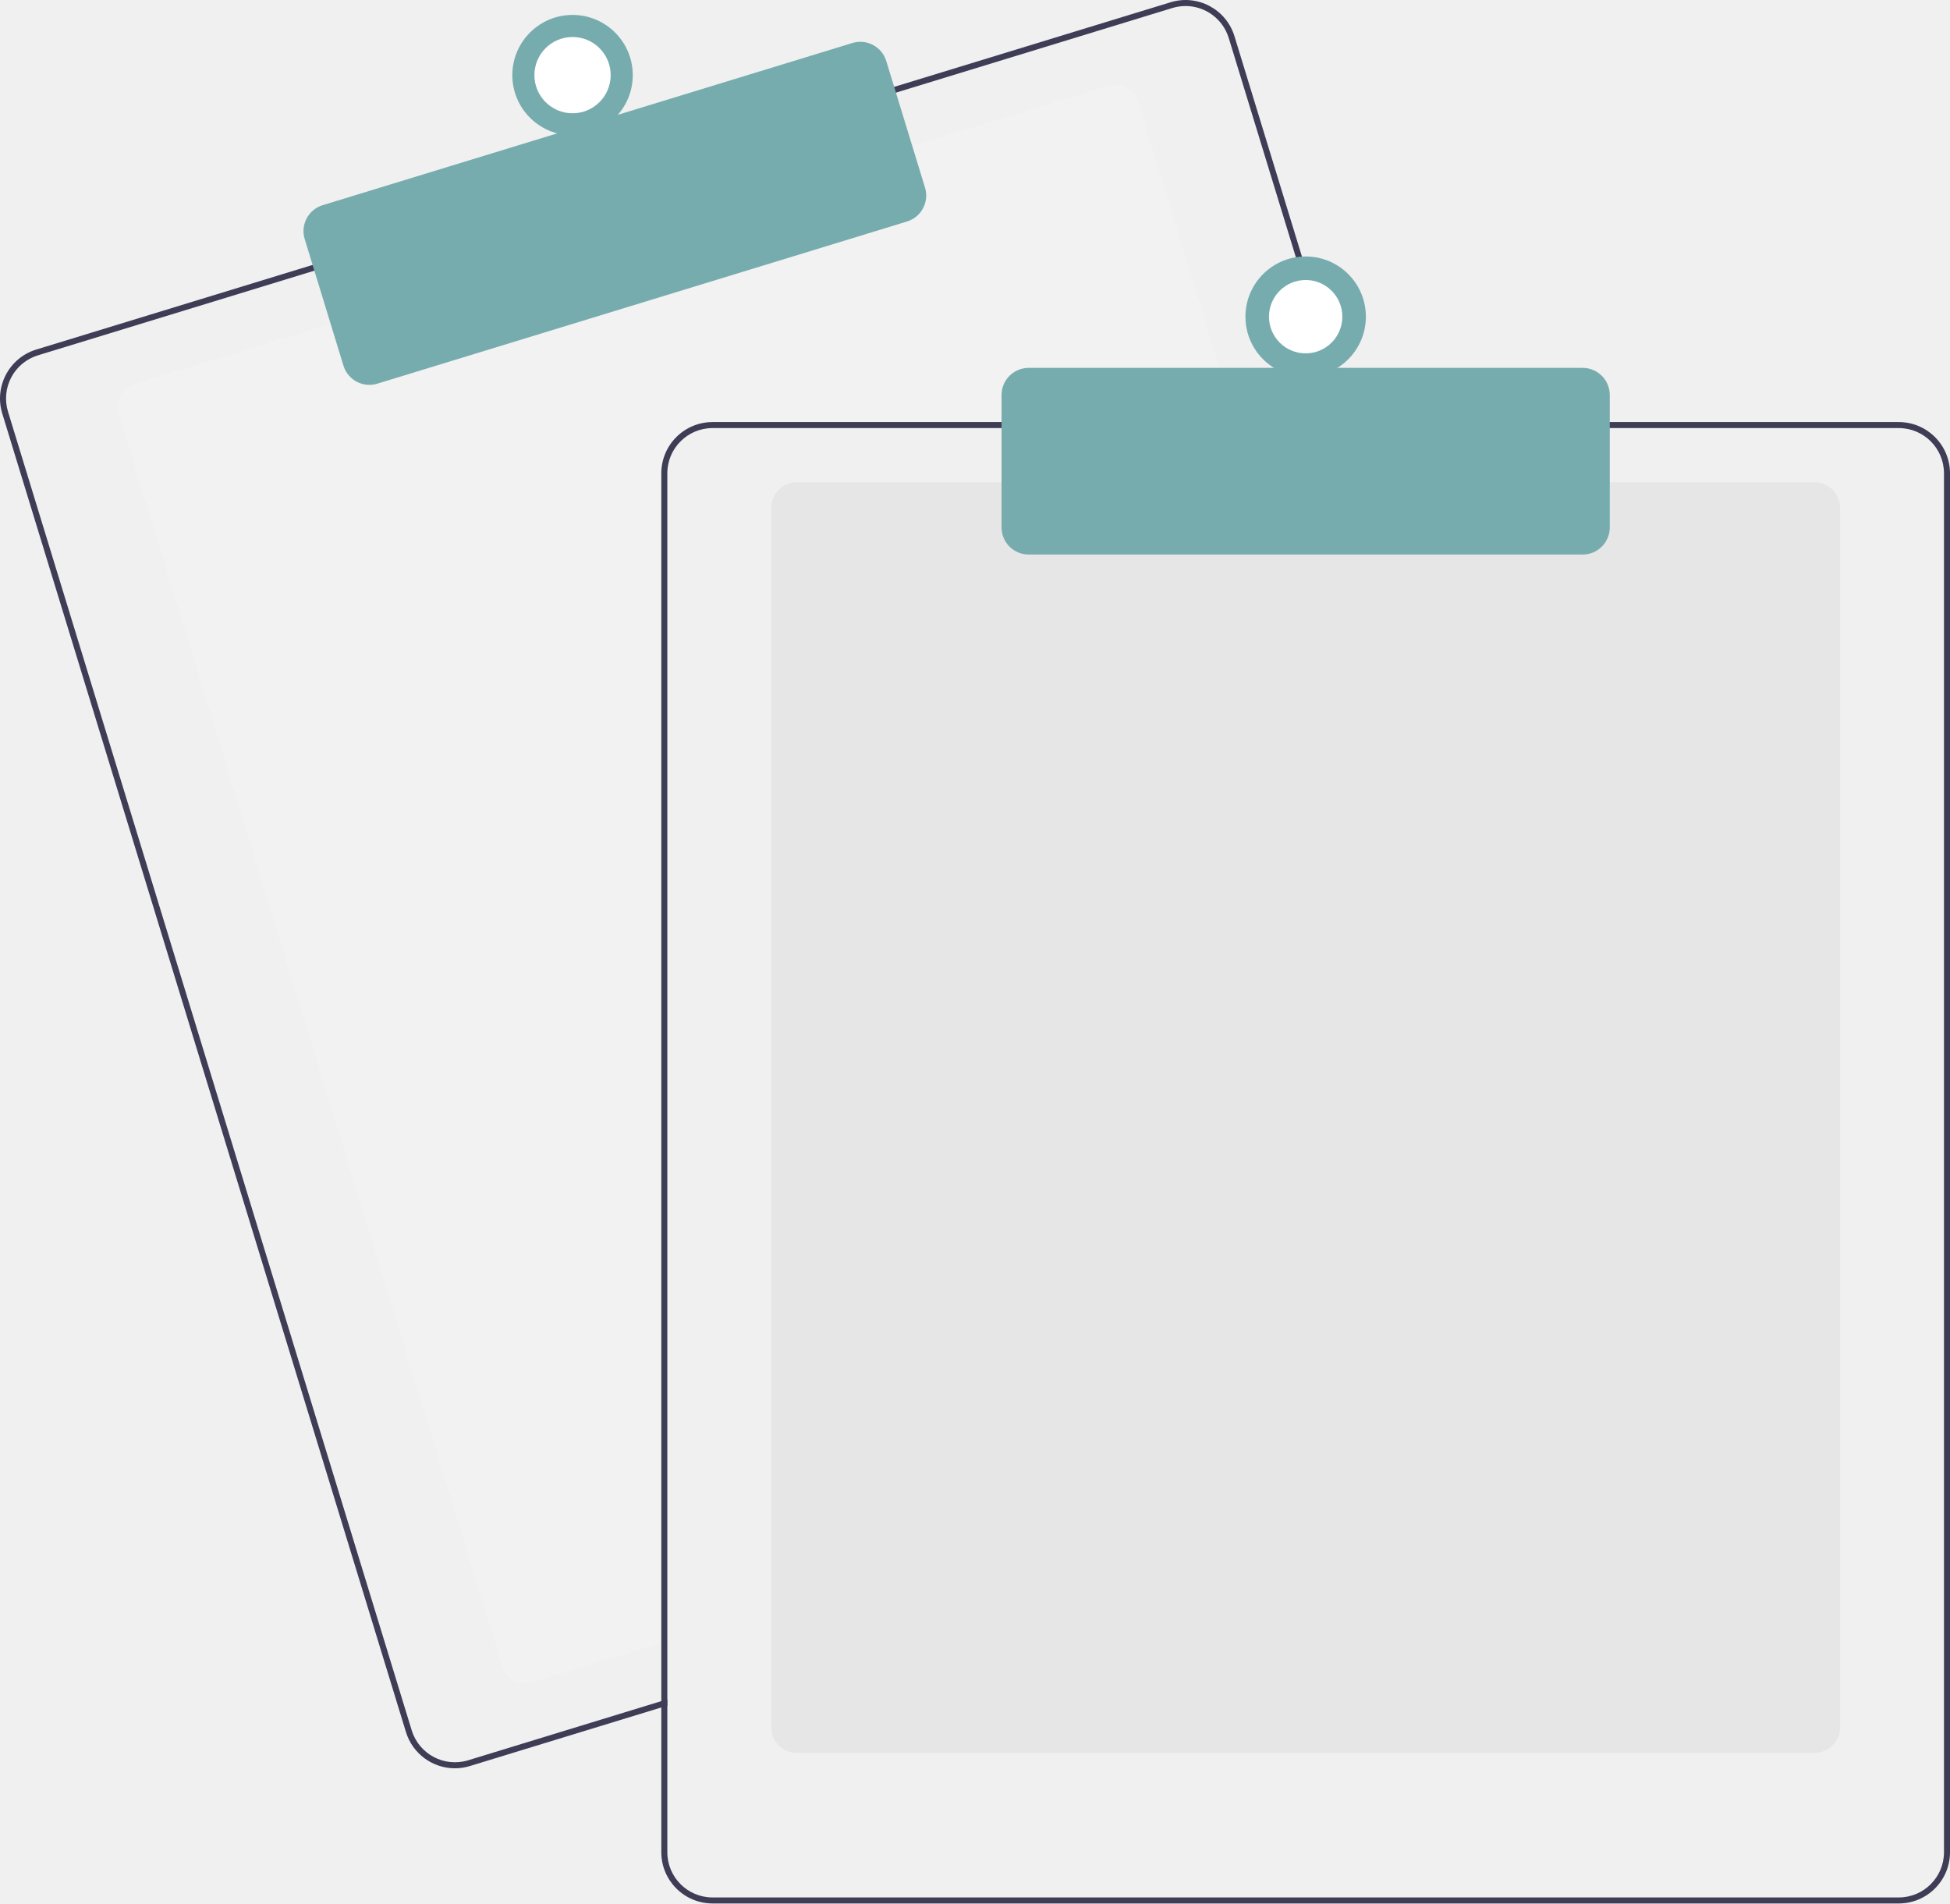
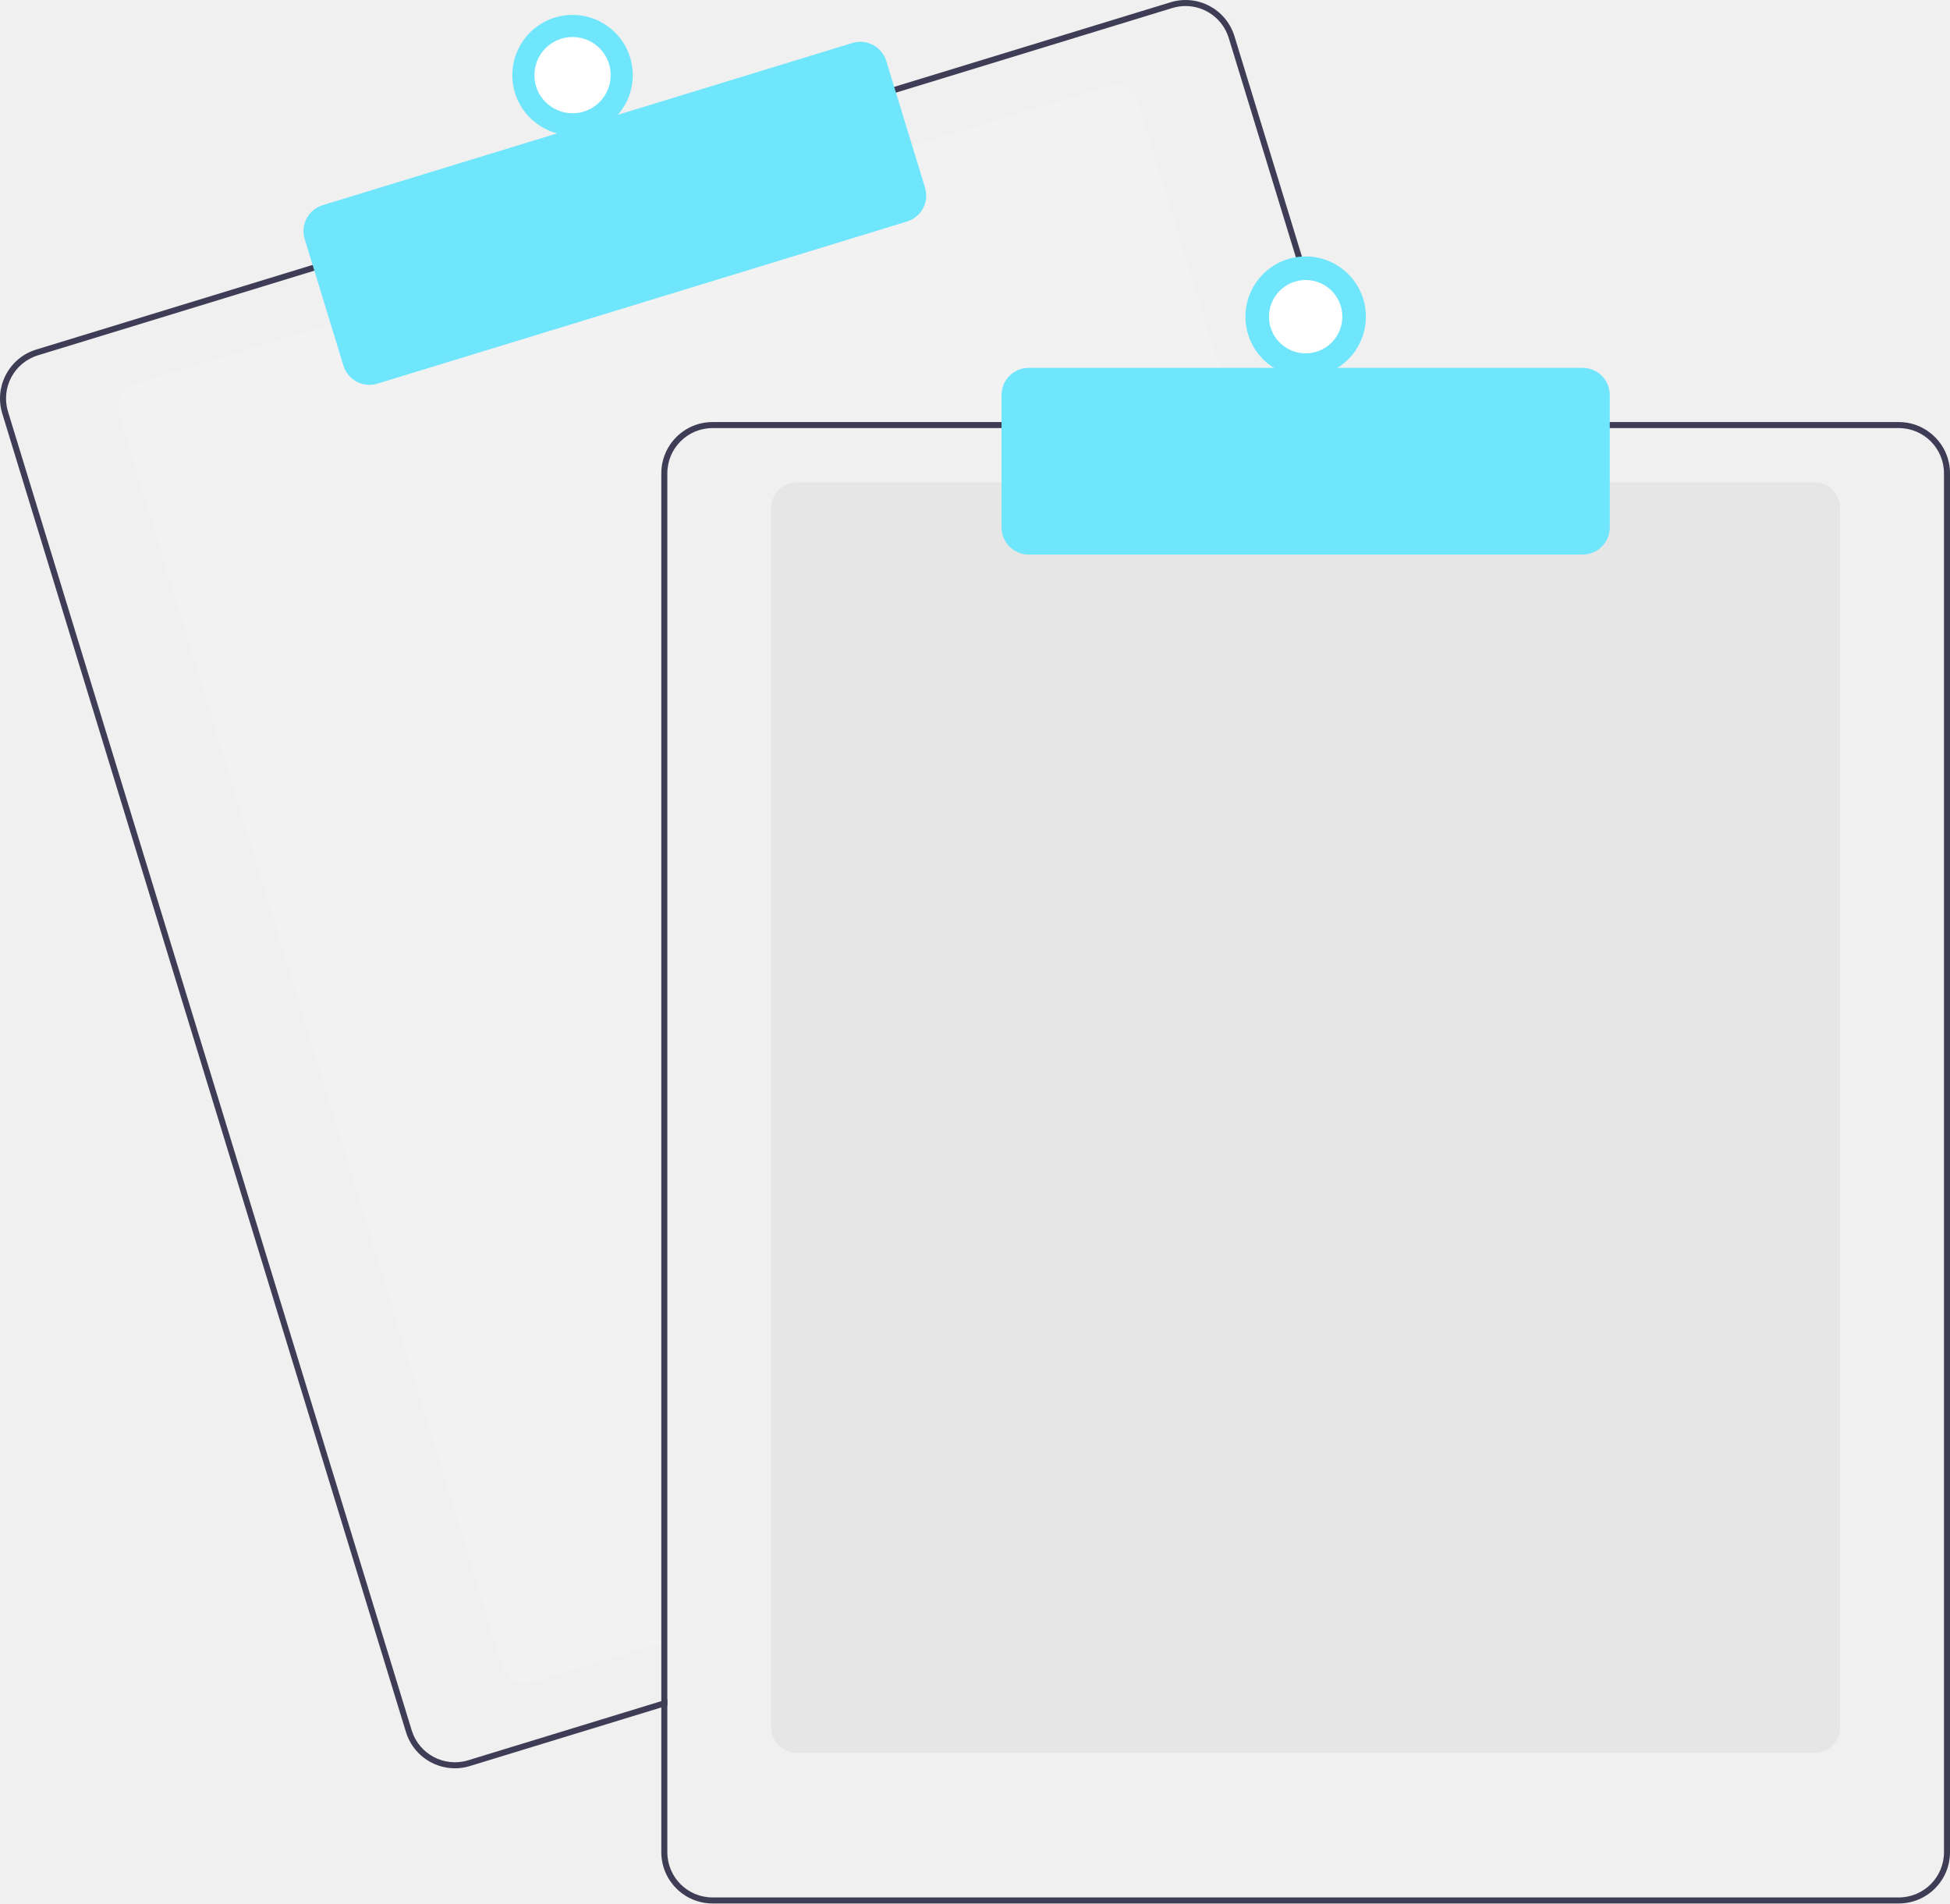
<svg xmlns="http://www.w3.org/2000/svg" width="647.636" height="632.174" viewBox="0 0 647.636 632.174" role="img" artist="Katerina Limpitsouni" source="https://undraw.co/">
  <path d="M687.328,276.087H512.818a15.018,15.018,0,0,0-15,15v387.85l-2,.61-42.81,13.11a8.007,8.007,0,0,1-9.99-5.31L315.678,271.397a8.003,8.003,0,0,1,5.31-9.99l65.97-20.2,191.25-58.54,65.97-20.2a7.989,7.989,0,0,1,9.99,5.3l32.55,106.32Z" transform="translate(-276.1819 -133.9131)" fill="#f2f2f2" />
  <path d="M725.408,274.087l-39.23-128.14a16.994,16.994,0,0,0-21.23-11.28l-92.75,28.39L380.958,221.607l-92.75,28.4a17.015,17.015,0,0,0-11.28,21.23l134.08,437.93a17.027,17.027,0,0,0,16.26,12.03,16.789,16.789,0,0,0,4.97-.75l63.58-19.46,2-.62v-2.09l-2,.61-64.17,19.65a15.015,15.015,0,0,1-18.73-9.95l-134.07-437.94a14.979,14.979,0,0,1,9.95-18.73l92.75-28.4,191.24-58.54,92.75-28.4a15.156,15.156,0,0,1,4.41-.66,15.015,15.015,0,0,1,14.32,10.61l39.05,127.56.62,2h2.08Z" transform="translate(-276.1819 -133.9131)" fill="#3f3d56" />
-   <path d="M398.863,261.734a9.016,9.016,0,0,1-8.611-6.367l-12.88-42.072a8.999,8.999,0,0,1,5.971-11.24l175.939-53.864a9.009,9.009,0,0,1,11.241,5.971l12.88,42.072a9.01,9.01,0,0,1-5.971,11.241L401.492,261.339A8.976,8.976,0,0,1,398.863,261.734Z" transform="translate(-276.1819 -133.9131)" fill="#77acaf" />
-   <circle cx="190.154" cy="24.955" r="20" fill="#77acaf" />
+   <path d="M398.863,261.734a9.016,9.016,0,0,1-8.611-6.367l-12.88-42.072a8.999,8.999,0,0,1,5.971-11.24l175.939-53.864a9.009,9.009,0,0,1,11.241,5.971l12.88,42.072a9.01,9.01,0,0,1-5.971,11.241L401.492,261.339A8.976,8.976,0,0,1,398.863,261.734Z" transform="translate(-276.1819 -133.9131)" fill="#6fe6fc" />
+   <circle cx="190.154" cy="24.955" r="20" fill="#6fe6fc" />
  <circle cx="190.154" cy="24.955" r="12.665" fill="#fff" />
  <path d="M878.818,716.087h-338a8.51,8.51,0,0,1-8.5-8.5v-405a8.51,8.51,0,0,1,8.5-8.5h338a8.51,8.51,0,0,1,8.5,8.5v405A8.51,8.51,0,0,1,878.818,716.087Z" transform="translate(-276.1819 -133.9131)" fill="#e6e6e6" />
  <path d="M723.318,274.087h-210.5a17.024,17.024,0,0,0-17,17v407.8l2-.61v-407.19a15.018,15.018,0,0,1,15-15H723.938Zm183.5,0h-394a17.024,17.024,0,0,0-17,17v458a17.024,17.024,0,0,0,17,17h394a17.024,17.024,0,0,0,17-17v-458A17.024,17.024,0,0,0,906.818,274.087Zm15,475a15.018,15.018,0,0,1-15,15h-394a15.018,15.018,0,0,1-15-15v-458a15.018,15.018,0,0,1,15-15h394a15.018,15.018,0,0,1,15,15Z" transform="translate(-276.1819 -133.9131)" fill="#3f3d56" />
-   <path d="M801.818,318.087h-184a9.01,9.01,0,0,1-9-9v-44a9.01,9.01,0,0,1,9-9h184a9.01,9.01,0,0,1,9,9v44A9.01,9.01,0,0,1,801.818,318.087Z" transform="translate(-276.1819 -133.9131)" fill="#77acaf" />
-   <circle cx="433.636" cy="105.174" r="20" fill="#77acaf" />
+   <path d="M801.818,318.087h-184a9.01,9.01,0,0,1-9-9v-44a9.01,9.01,0,0,1,9-9h184a9.01,9.01,0,0,1,9,9v44A9.01,9.01,0,0,1,801.818,318.087Z" transform="translate(-276.1819 -133.9131)" fill="#6fe6fc" />
+   <circle cx="433.636" cy="105.174" r="20" fill="#6fe6fc" />
  <circle cx="433.636" cy="105.174" r="12.182" fill="#fff" />
</svg>
